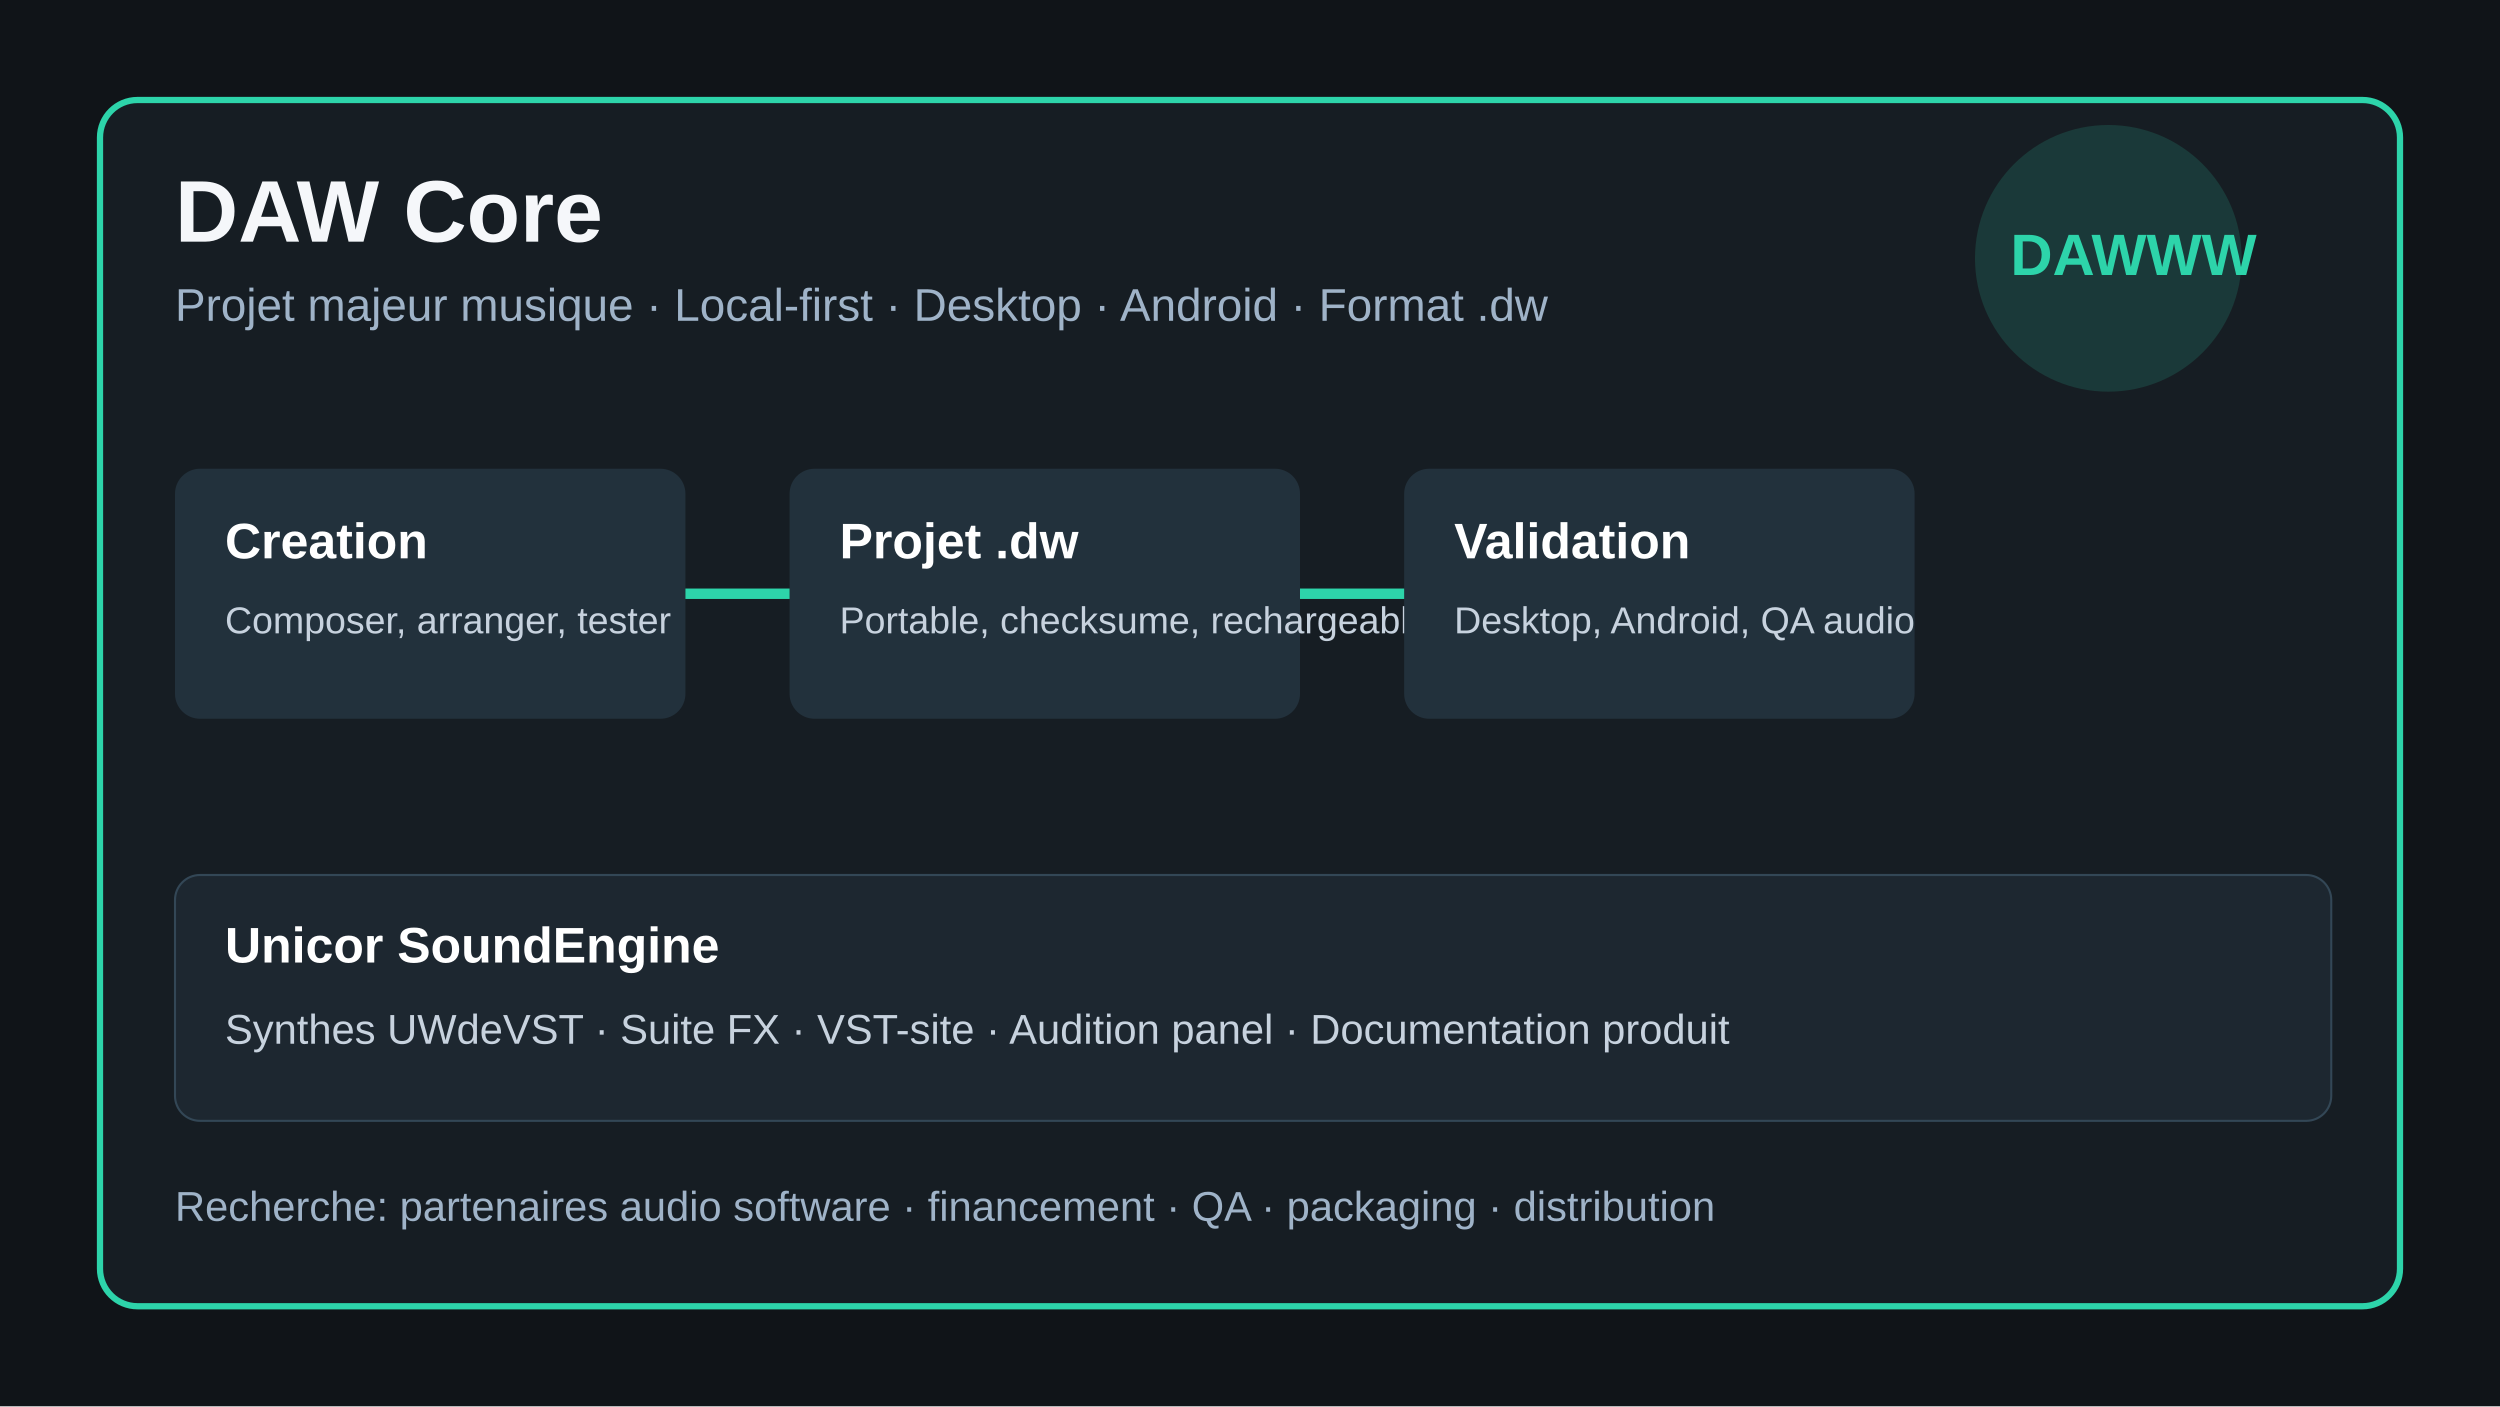
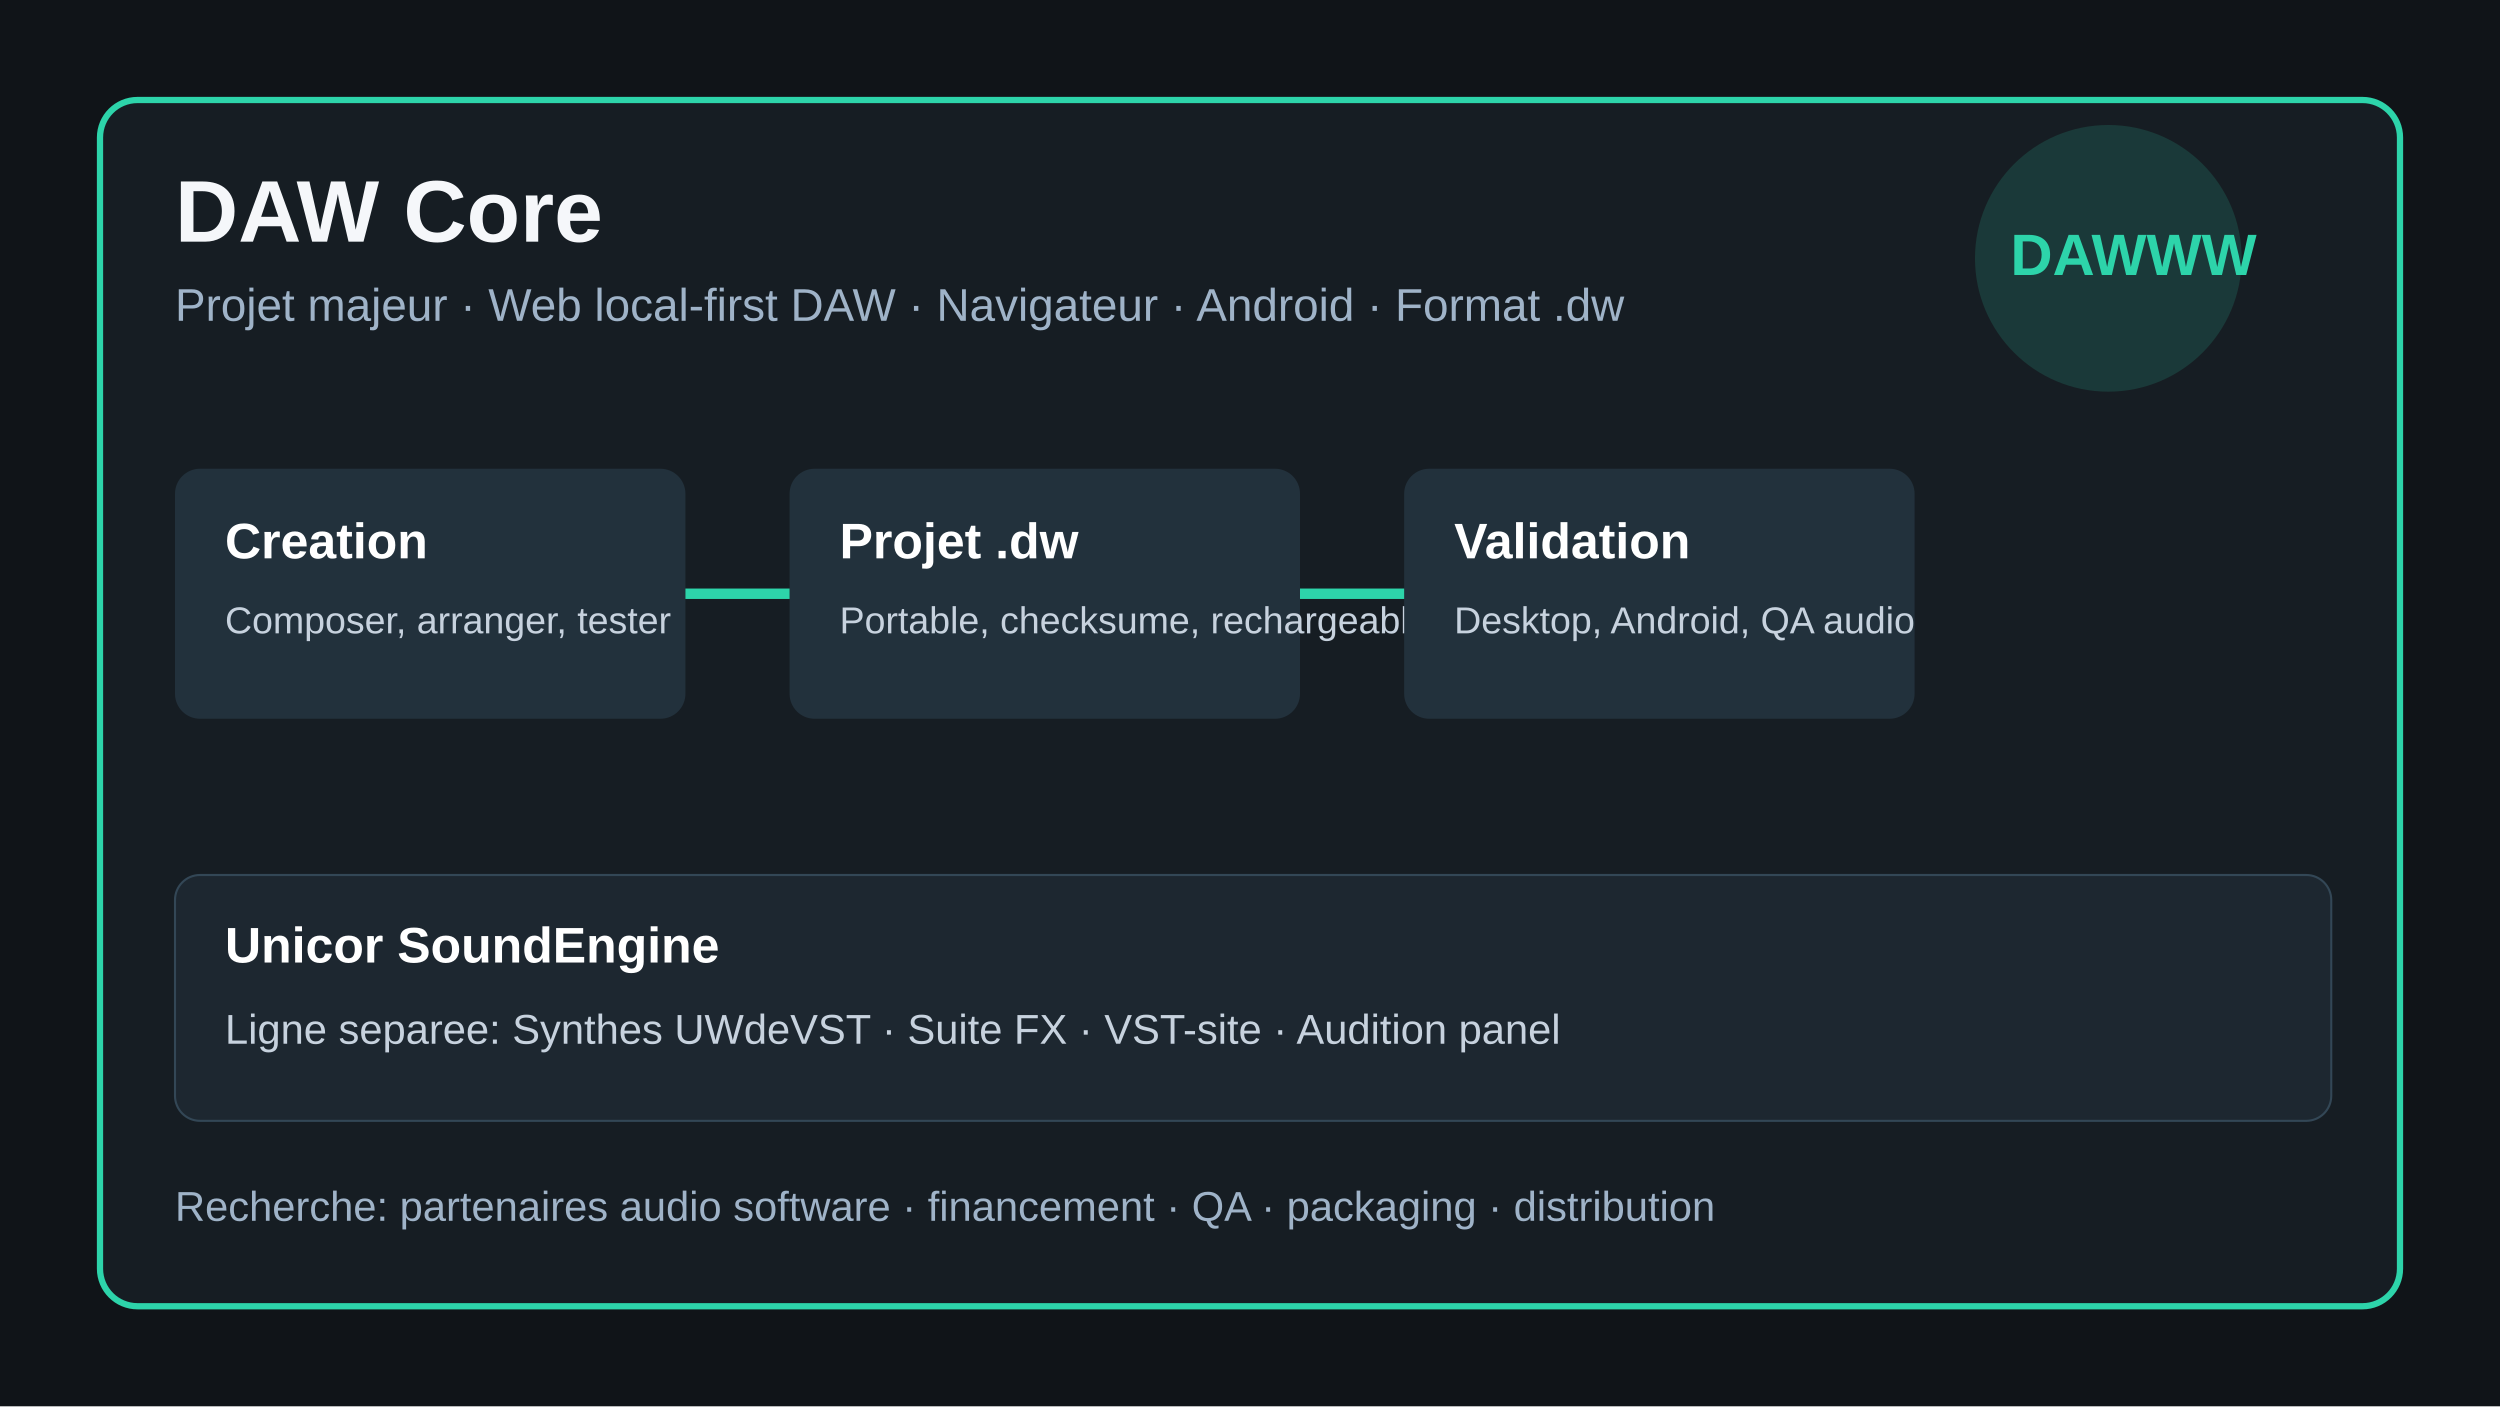
<svg xmlns="http://www.w3.org/2000/svg" width="1200" height="675" viewBox="0 0 1200 675" role="img" aria-labelledby="title desc">
  <rect width="1200" height="675" fill="#101418" />
  <rect x="48" y="48" width="1104" height="579" rx="18" fill="#161d23" stroke="#2dd4aa" stroke-width="3" />
  <text x="84" y="116" fill="#f5f7fa" font-family="Segoe UI, Arial, sans-serif" font-size="42" font-weight="700">DAW Core</text>
-   <text x="84" y="154" fill="#9fb3c8" font-family="Segoe UI, Arial, sans-serif" font-size="22">Projet majeur musique · Local-first · Desktop · Android · Format .dw</text>
+   <text x="84" y="154" fill="#9fb3c8" font-family="Segoe UI, Arial, sans-serif" font-size="22">Projet majeur · Web local-first DAW · Navigateur · Android · Format .dw</text>
  <circle cx="1012" cy="124" r="64" fill="#2dd4aa" opacity="0.16" />
  <text x="965" y="132" fill="#2dd4aa" font-family="Segoe UI, Arial, sans-serif" font-size="28" font-weight="700">DAWWW</text>
  <g font-family="Segoe UI, Arial, sans-serif">
    <rect x="84" y="225" width="245" height="120" rx="12" fill="#22313c" />
    <text x="108" y="268" fill="#ffffff" font-size="24" font-weight="700">Creation</text>
    <text x="108" y="304" fill="#c7d2de" font-size="18">Composer, arranger, tester</text>
    <rect x="379" y="225" width="245" height="120" rx="12" fill="#22313c" />
    <text x="403" y="268" fill="#ffffff" font-size="24" font-weight="700">Projet .dw</text>
    <text x="403" y="304" fill="#c7d2de" font-size="18">Portable, checksume, rechargeable</text>
    <rect x="674" y="225" width="245" height="120" rx="12" fill="#22313c" />
    <text x="698" y="268" fill="#ffffff" font-size="24" font-weight="700">Validation</text>
    <text x="698" y="304" fill="#c7d2de" font-size="18">Desktop, Android, QA audio</text>
    <path d="M329 285 H379" stroke="#2dd4aa" stroke-width="5" />
    <path d="M624 285 H674" stroke="#2dd4aa" stroke-width="5" />
    <rect x="84" y="420" width="1035" height="118" rx="12" fill="#1d2730" stroke="#334756" />
    <text x="108" y="462" fill="#ffffff" font-size="24" font-weight="700">Unicor SoundEngine</text>
-     <text x="108" y="501" fill="#c7d2de" font-size="20">Synthes UWdeVST · Suite FX · VST-site · Audition panel · Documentation produit</text>
+     <text x="108" y="501" fill="#c7d2de" font-size="20">Ligne separee: Synthes UWdeVST · Suite FX · VST-site · Audition panel</text>
    <text x="84" y="586" fill="#9fb3c8" font-size="20">Recherche: partenaires audio software · financement · QA · packaging · distribution</text>
  </g>
</svg>
